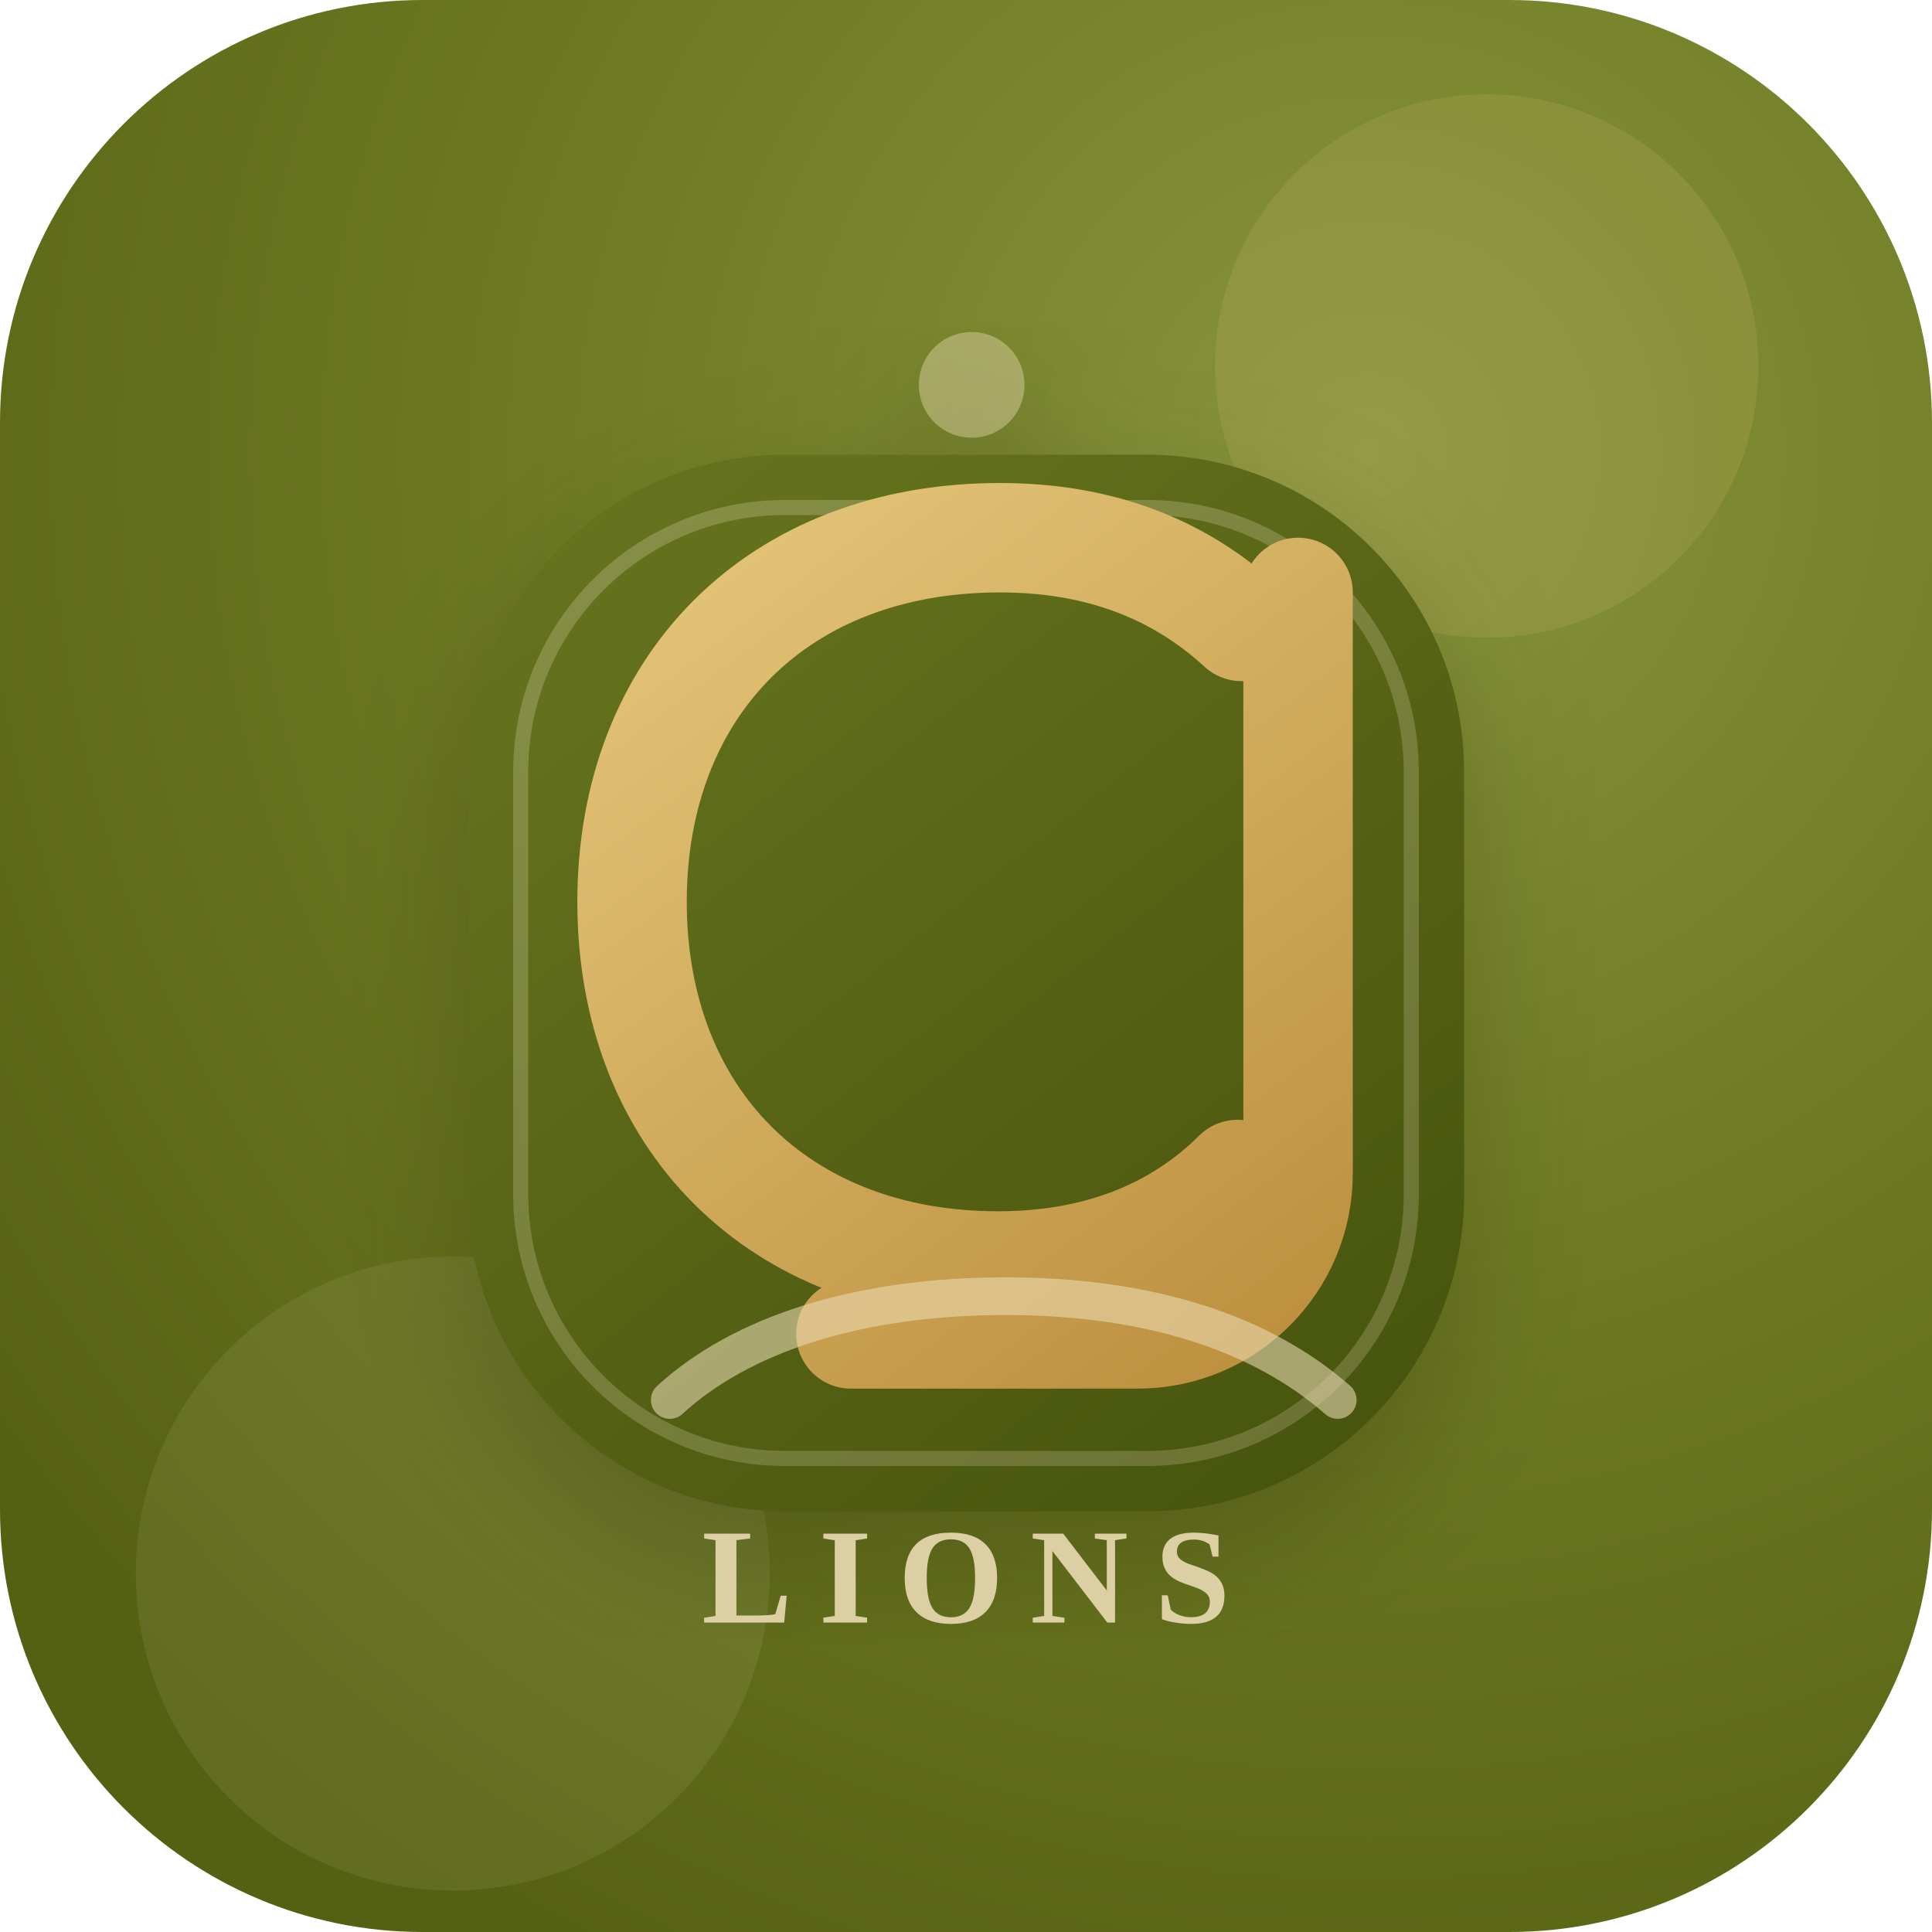
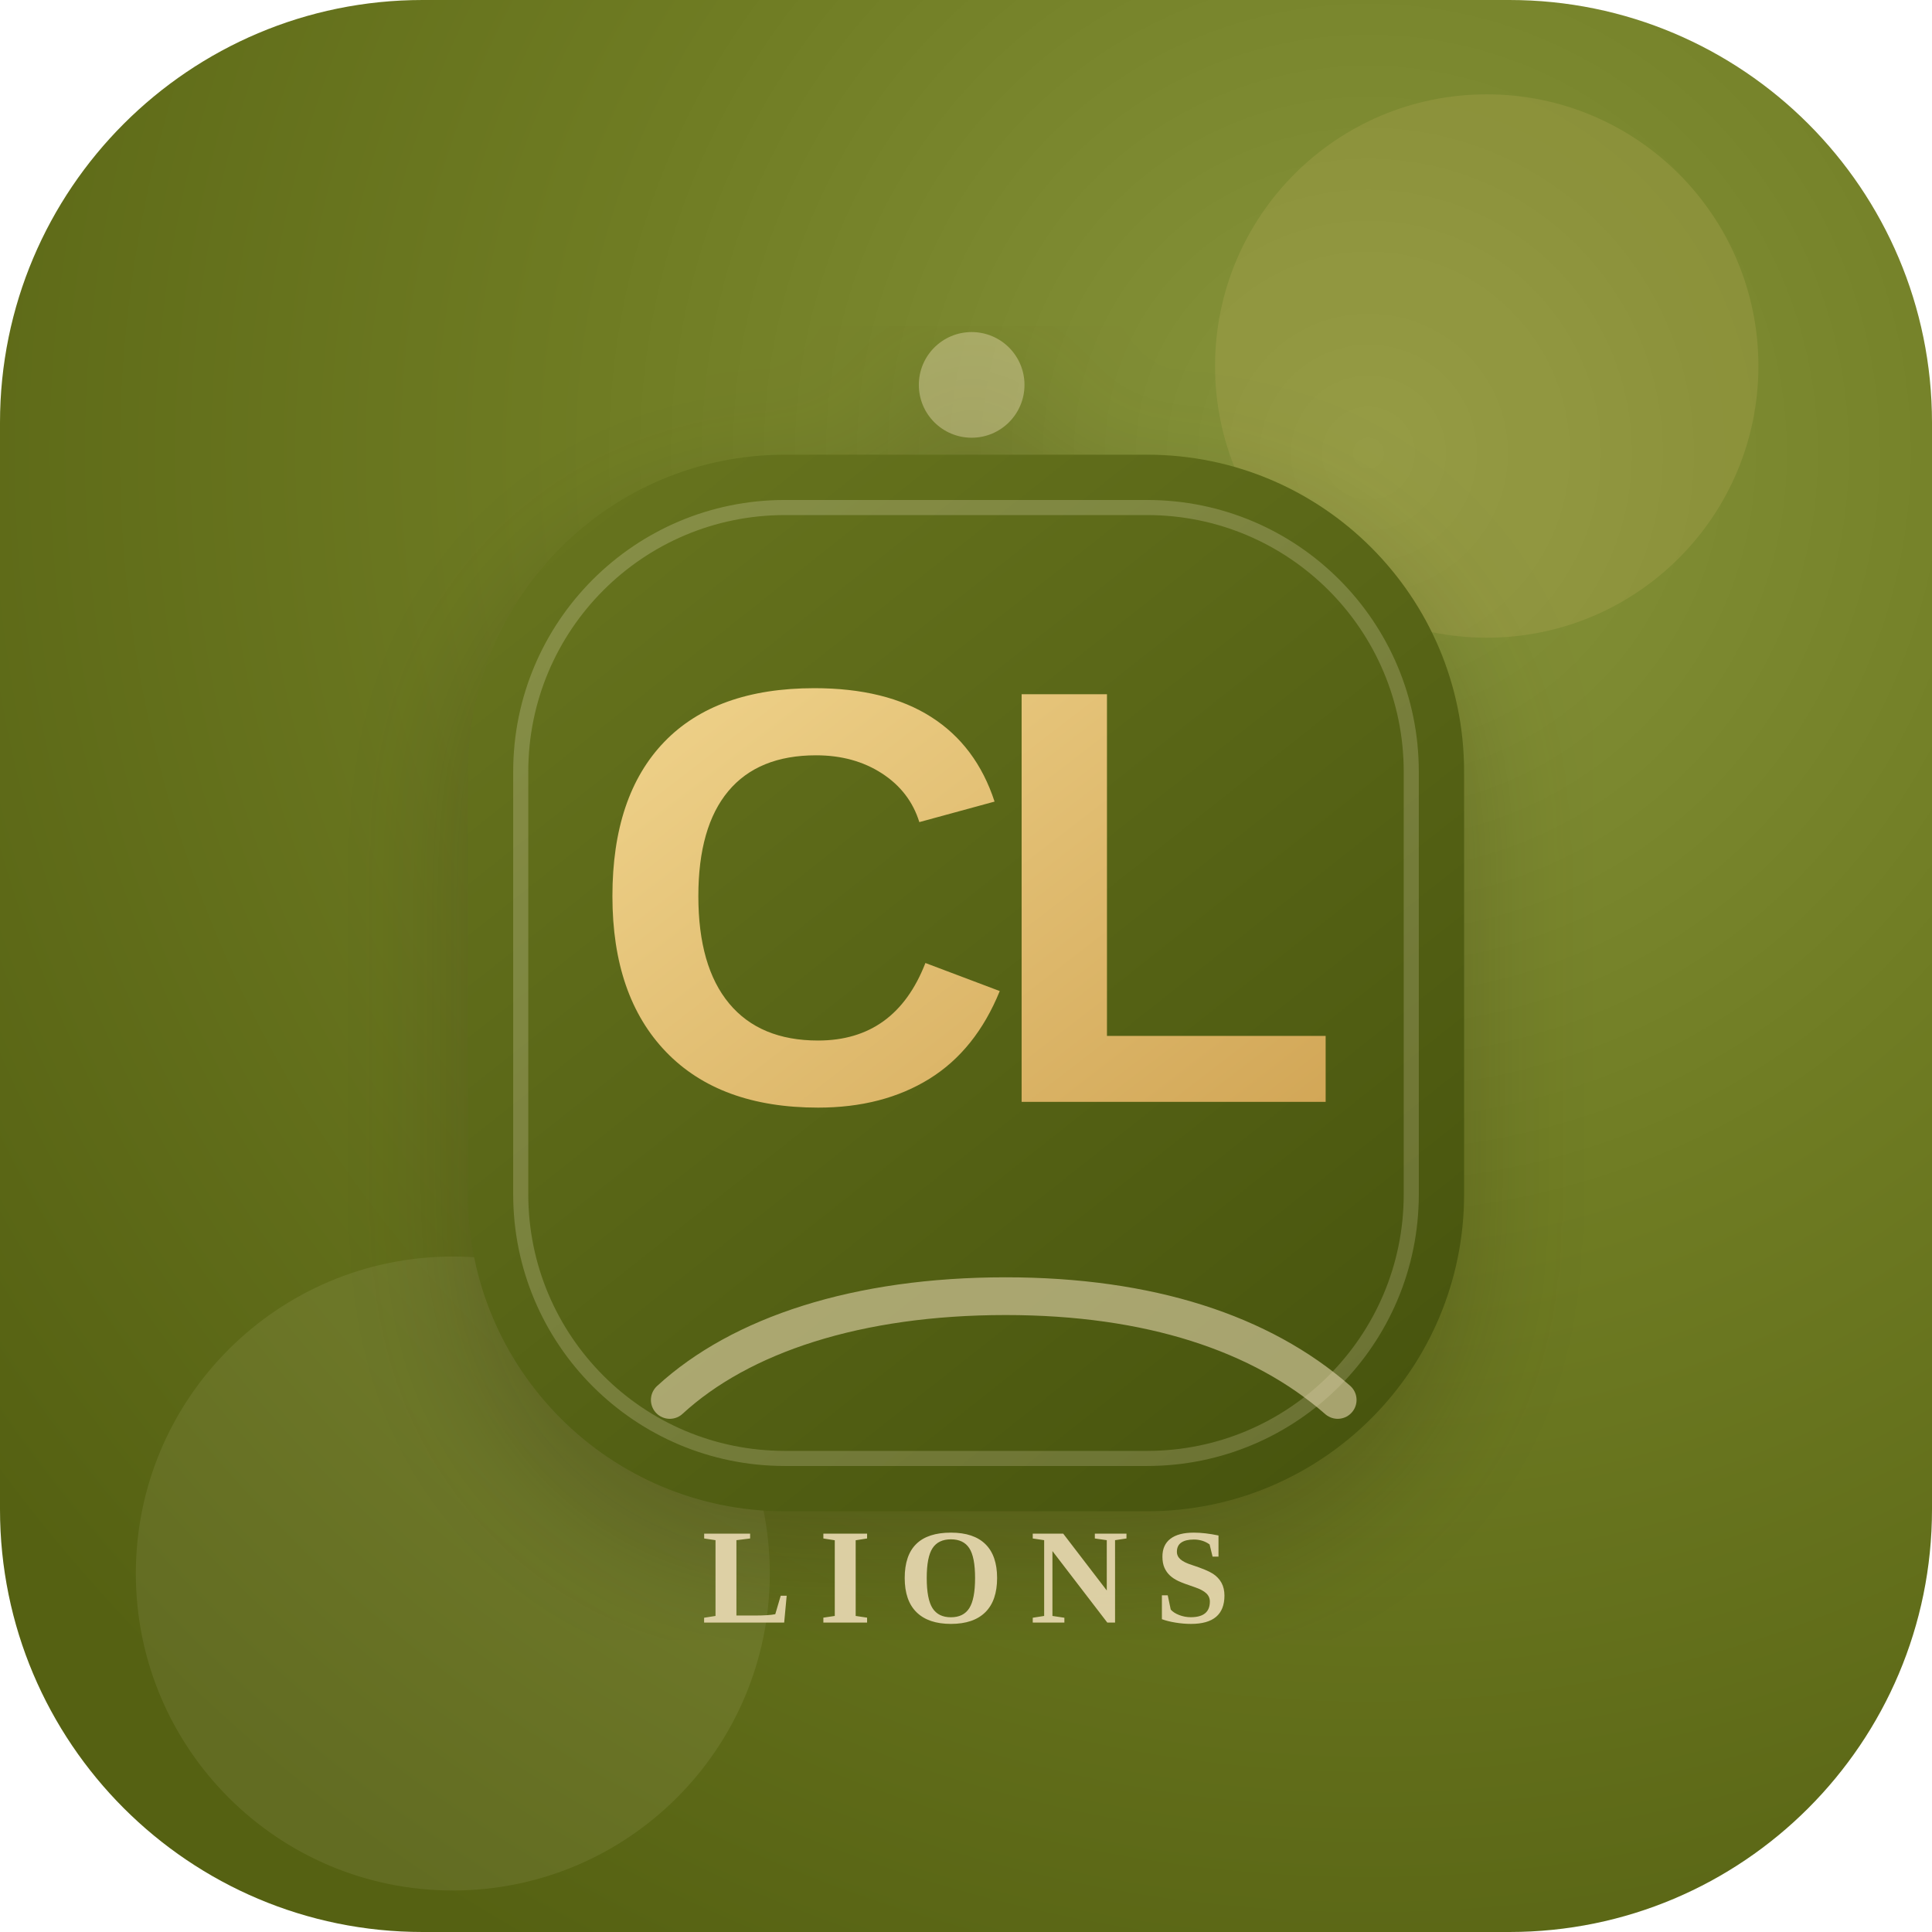
<svg xmlns="http://www.w3.org/2000/svg" width="1024" height="1024" viewBox="0 0 1024 1024" fill="none">
  <defs>
    <radialGradient id="bgGlow" cx="0" cy="0" r="1" gradientUnits="userSpaceOnUse" gradientTransform="translate(720 236) rotate(124.193) scale(912.997)">
      <stop offset="0" stop-color="#88953C" />
      <stop offset="0.45" stop-color="#6F7C23" />
      <stop offset="1" stop-color="#556112" />
    </radialGradient>
    <linearGradient id="panelFill" x1="284" y1="210" x2="772" y2="826" gradientUnits="userSpaceOnUse">
      <stop stop-color="#69761F" />
      <stop offset="1" stop-color="#44510C" />
    </linearGradient>
    <linearGradient id="goldStroke" x1="335" y1="266" x2="707" y2="759" gradientUnits="userSpaceOnUse">
      <stop stop-color="#E5C77B" />
      <stop offset="1" stop-color="#BA8B3A" />
    </linearGradient>
    <linearGradient id="goldFill" x1="357" y1="293" x2="688" y2="723" gradientUnits="userSpaceOnUse">
      <stop stop-color="#F2D790" />
      <stop offset="1" stop-color="#CB9C4A" />
    </linearGradient>
    <linearGradient id="inkLine" x1="336" y1="281" x2="706" y2="733" gradientUnits="userSpaceOnUse">
      <stop stop-color="#FBF1D7" />
      <stop offset="1" stop-color="#E8DBB6" />
    </linearGradient>
    <filter id="shadow" x="180" y="173" width="664" height="696" filterUnits="userSpaceOnUse" color-interpolation-filters="sRGB">
      <feFlood flood-opacity="0" result="BackgroundImageFix" />
      <feColorMatrix in="SourceAlpha" type="matrix" values="0 0 0 0 0 0 0 0 0 0 0 0 0 0 0 0 0 0 127 0" result="hardAlpha" />
      <feOffset dy="28" />
      <feGaussianBlur stdDeviation="34" />
      <feColorMatrix type="matrix" values="0 0 0 0 0.161 0 0 0 0 0.133 0 0 0 0 0.059 0 0 0 0.25 0" />
      <feBlend mode="normal" in2="BackgroundImageFix" result="effect1_dropShadow_1_2" />
      <feBlend mode="normal" in="SourceGraphic" in2="effect1_dropShadow_1_2" result="shape" />
    </filter>
  </defs>
  <rect width="1024" height="1024" rx="224" fill="url(#bgGlow)" />
  <circle cx="788" cy="194" r="144" fill="#DDBF71" fill-opacity="0.16" />
  <circle cx="240" cy="834" r="168" fill="#FBF1D7" fill-opacity="0.08" />
  <g filter="url(#shadow)">
    <rect x="248" y="241" width="528" height="560" rx="168" fill="url(#panelFill)" />
    <rect x="276" y="269" width="472" height="504" rx="140" stroke="url(#inkLine)" stroke-opacity="0.22" stroke-width="8" />
-     <path d="M658 332C624.462 301.154 582.087 285 530 285C412.364 285 335 363.346 335 478C335 592.654 412.364 671 529 671C581.306 671 624.098 654.22 656 622.5" stroke="url(#goldStroke)" stroke-width="58" stroke-linecap="round" />
-     <path d="M688 314V622C688 668.944 649.944 707 603 707H451" stroke="url(#goldStroke)" stroke-width="58" stroke-linecap="round" stroke-linejoin="round" />
+     <text x="512" y="584" text-anchor="middle" font-size="314" font-weight="800" font-family="Arial, Helvetica, sans-serif" letter-spacing="-18" fill="url(#goldFill)">CL</text>
    <path d="M355 742C392.474 707.531 454.387 687 533 687C609.141 687 668.543 706.56 709 742" stroke="#EADBB3" stroke-opacity="0.58" stroke-width="20" stroke-linecap="round" />
    <circle cx="515" cy="204" r="28" fill="#EADBB3" fill-opacity="0.42" />
  </g>
  <text x="512" y="860" text-anchor="middle" font-size="72" font-weight="700" letter-spacing="14" fill="#EADBB3" fill-opacity="0.9">LIONS</text>
</svg>
